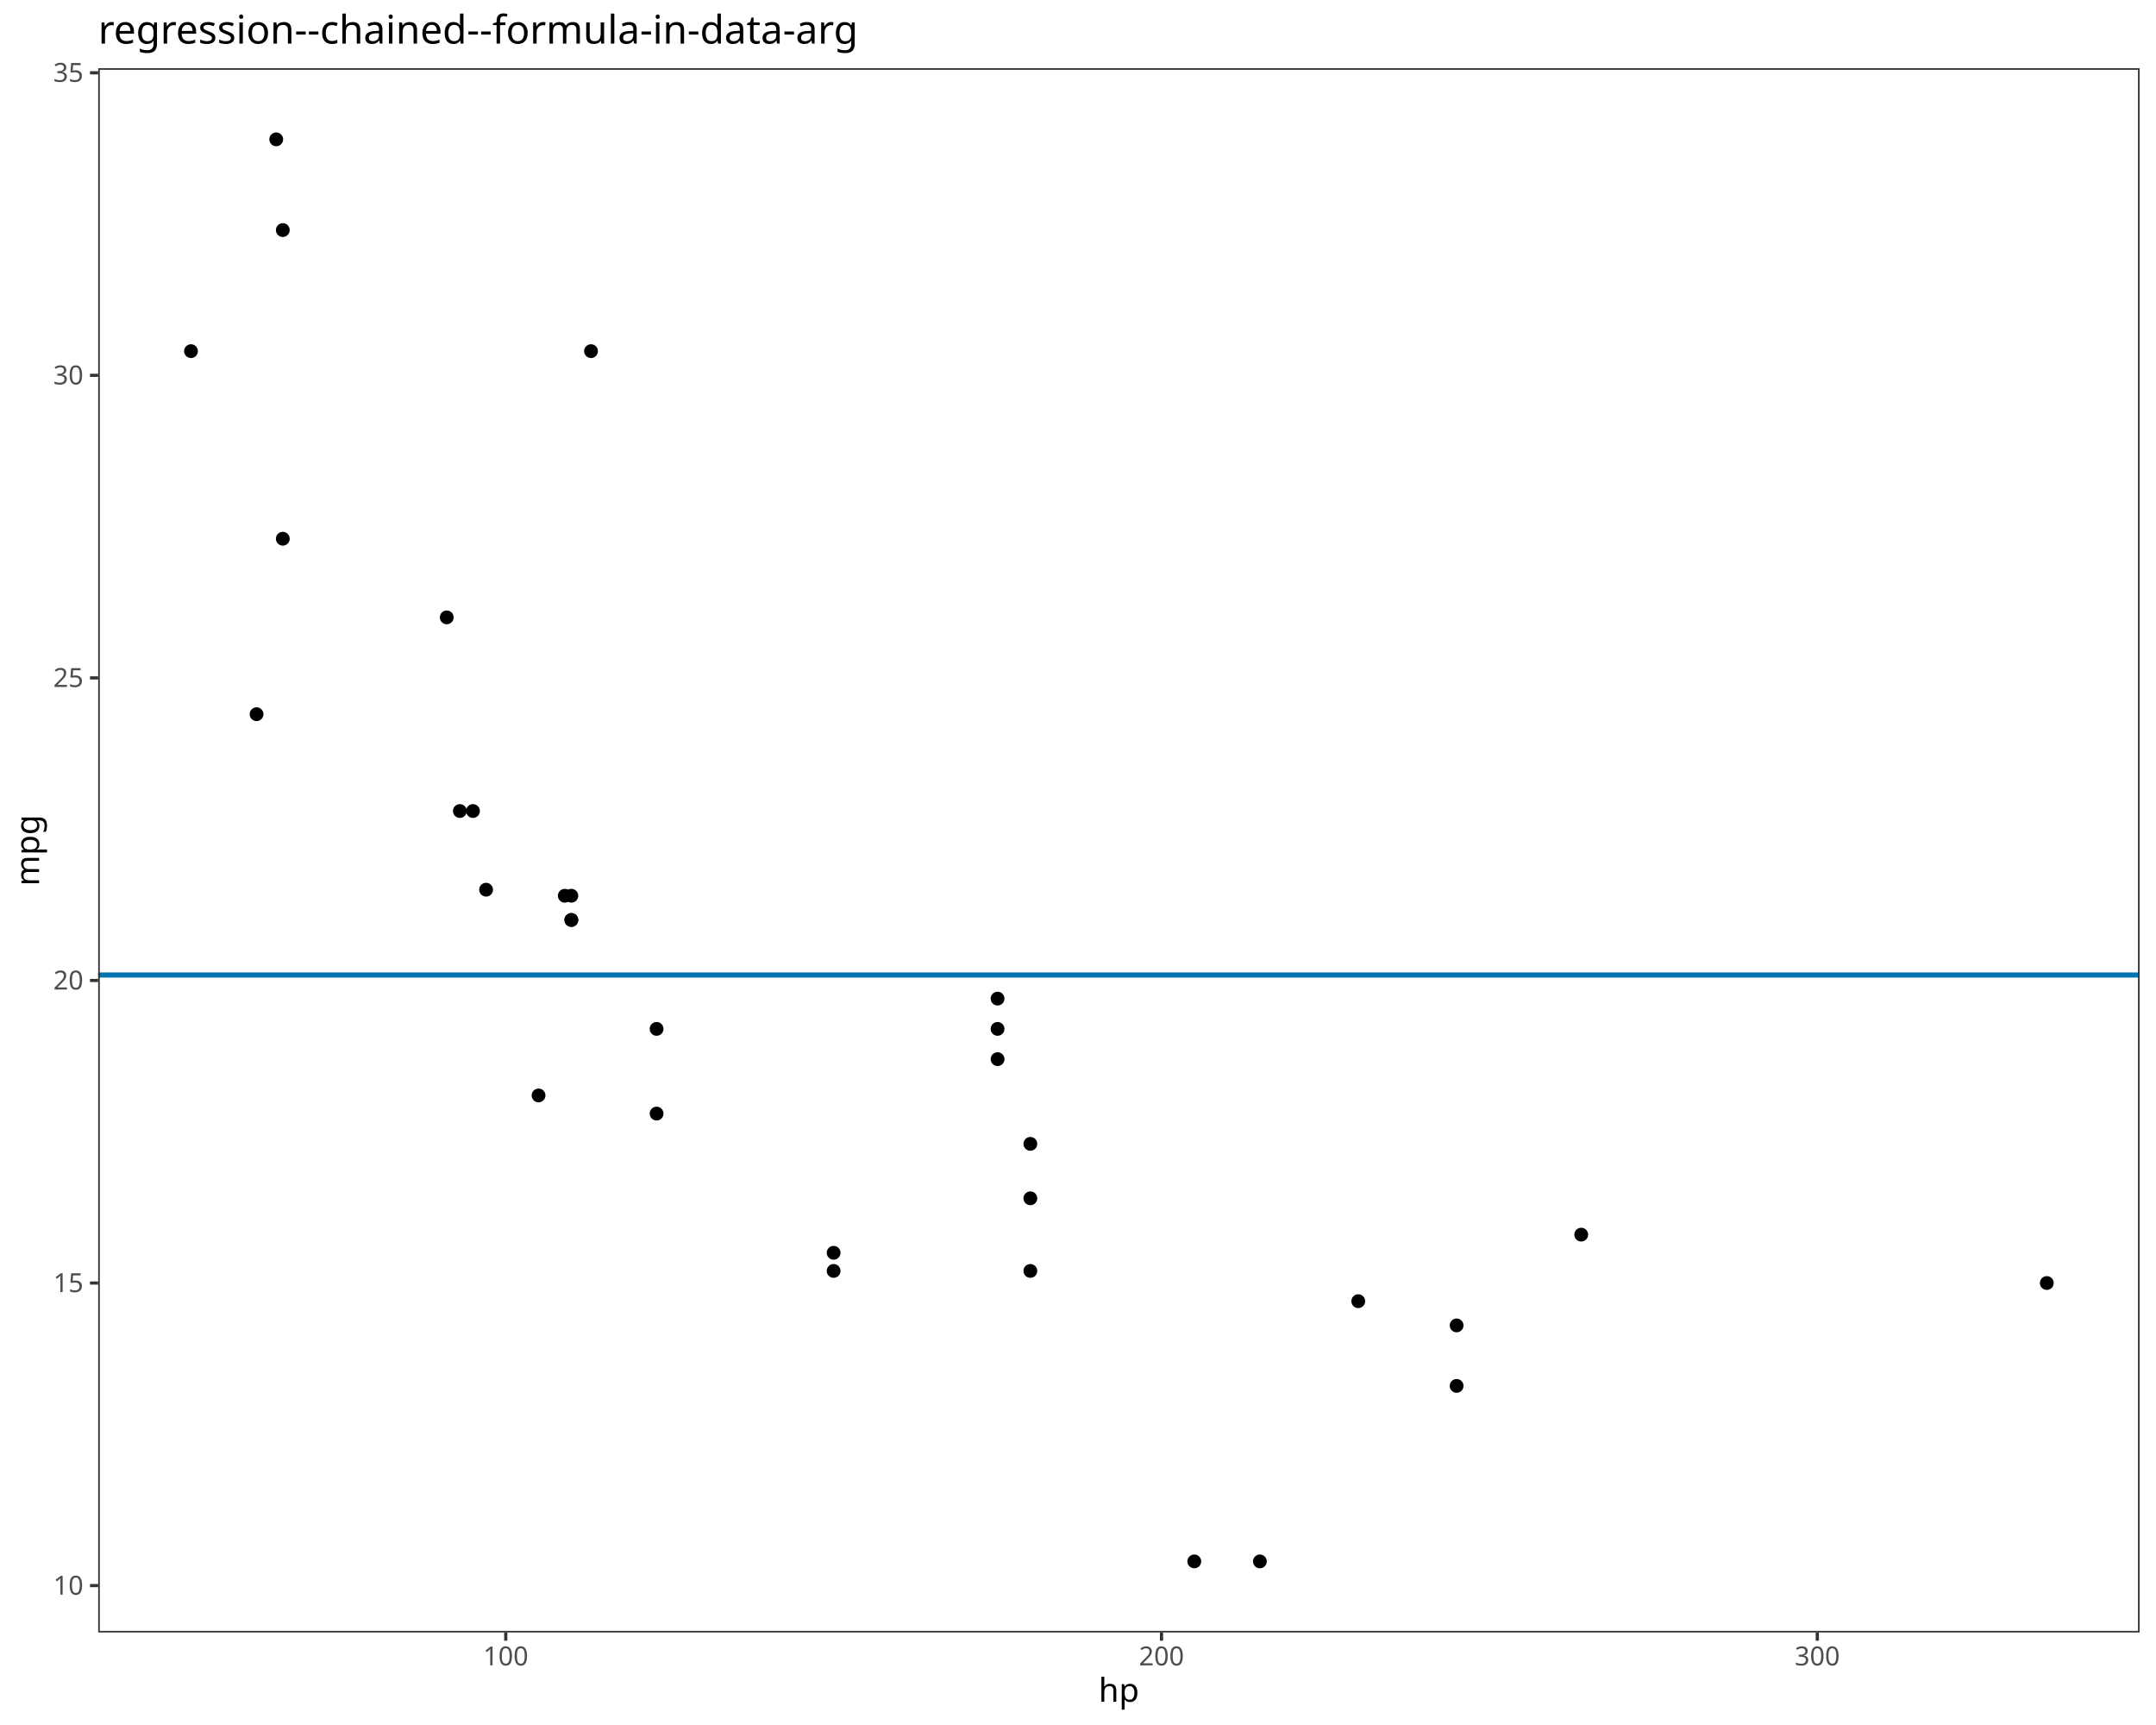
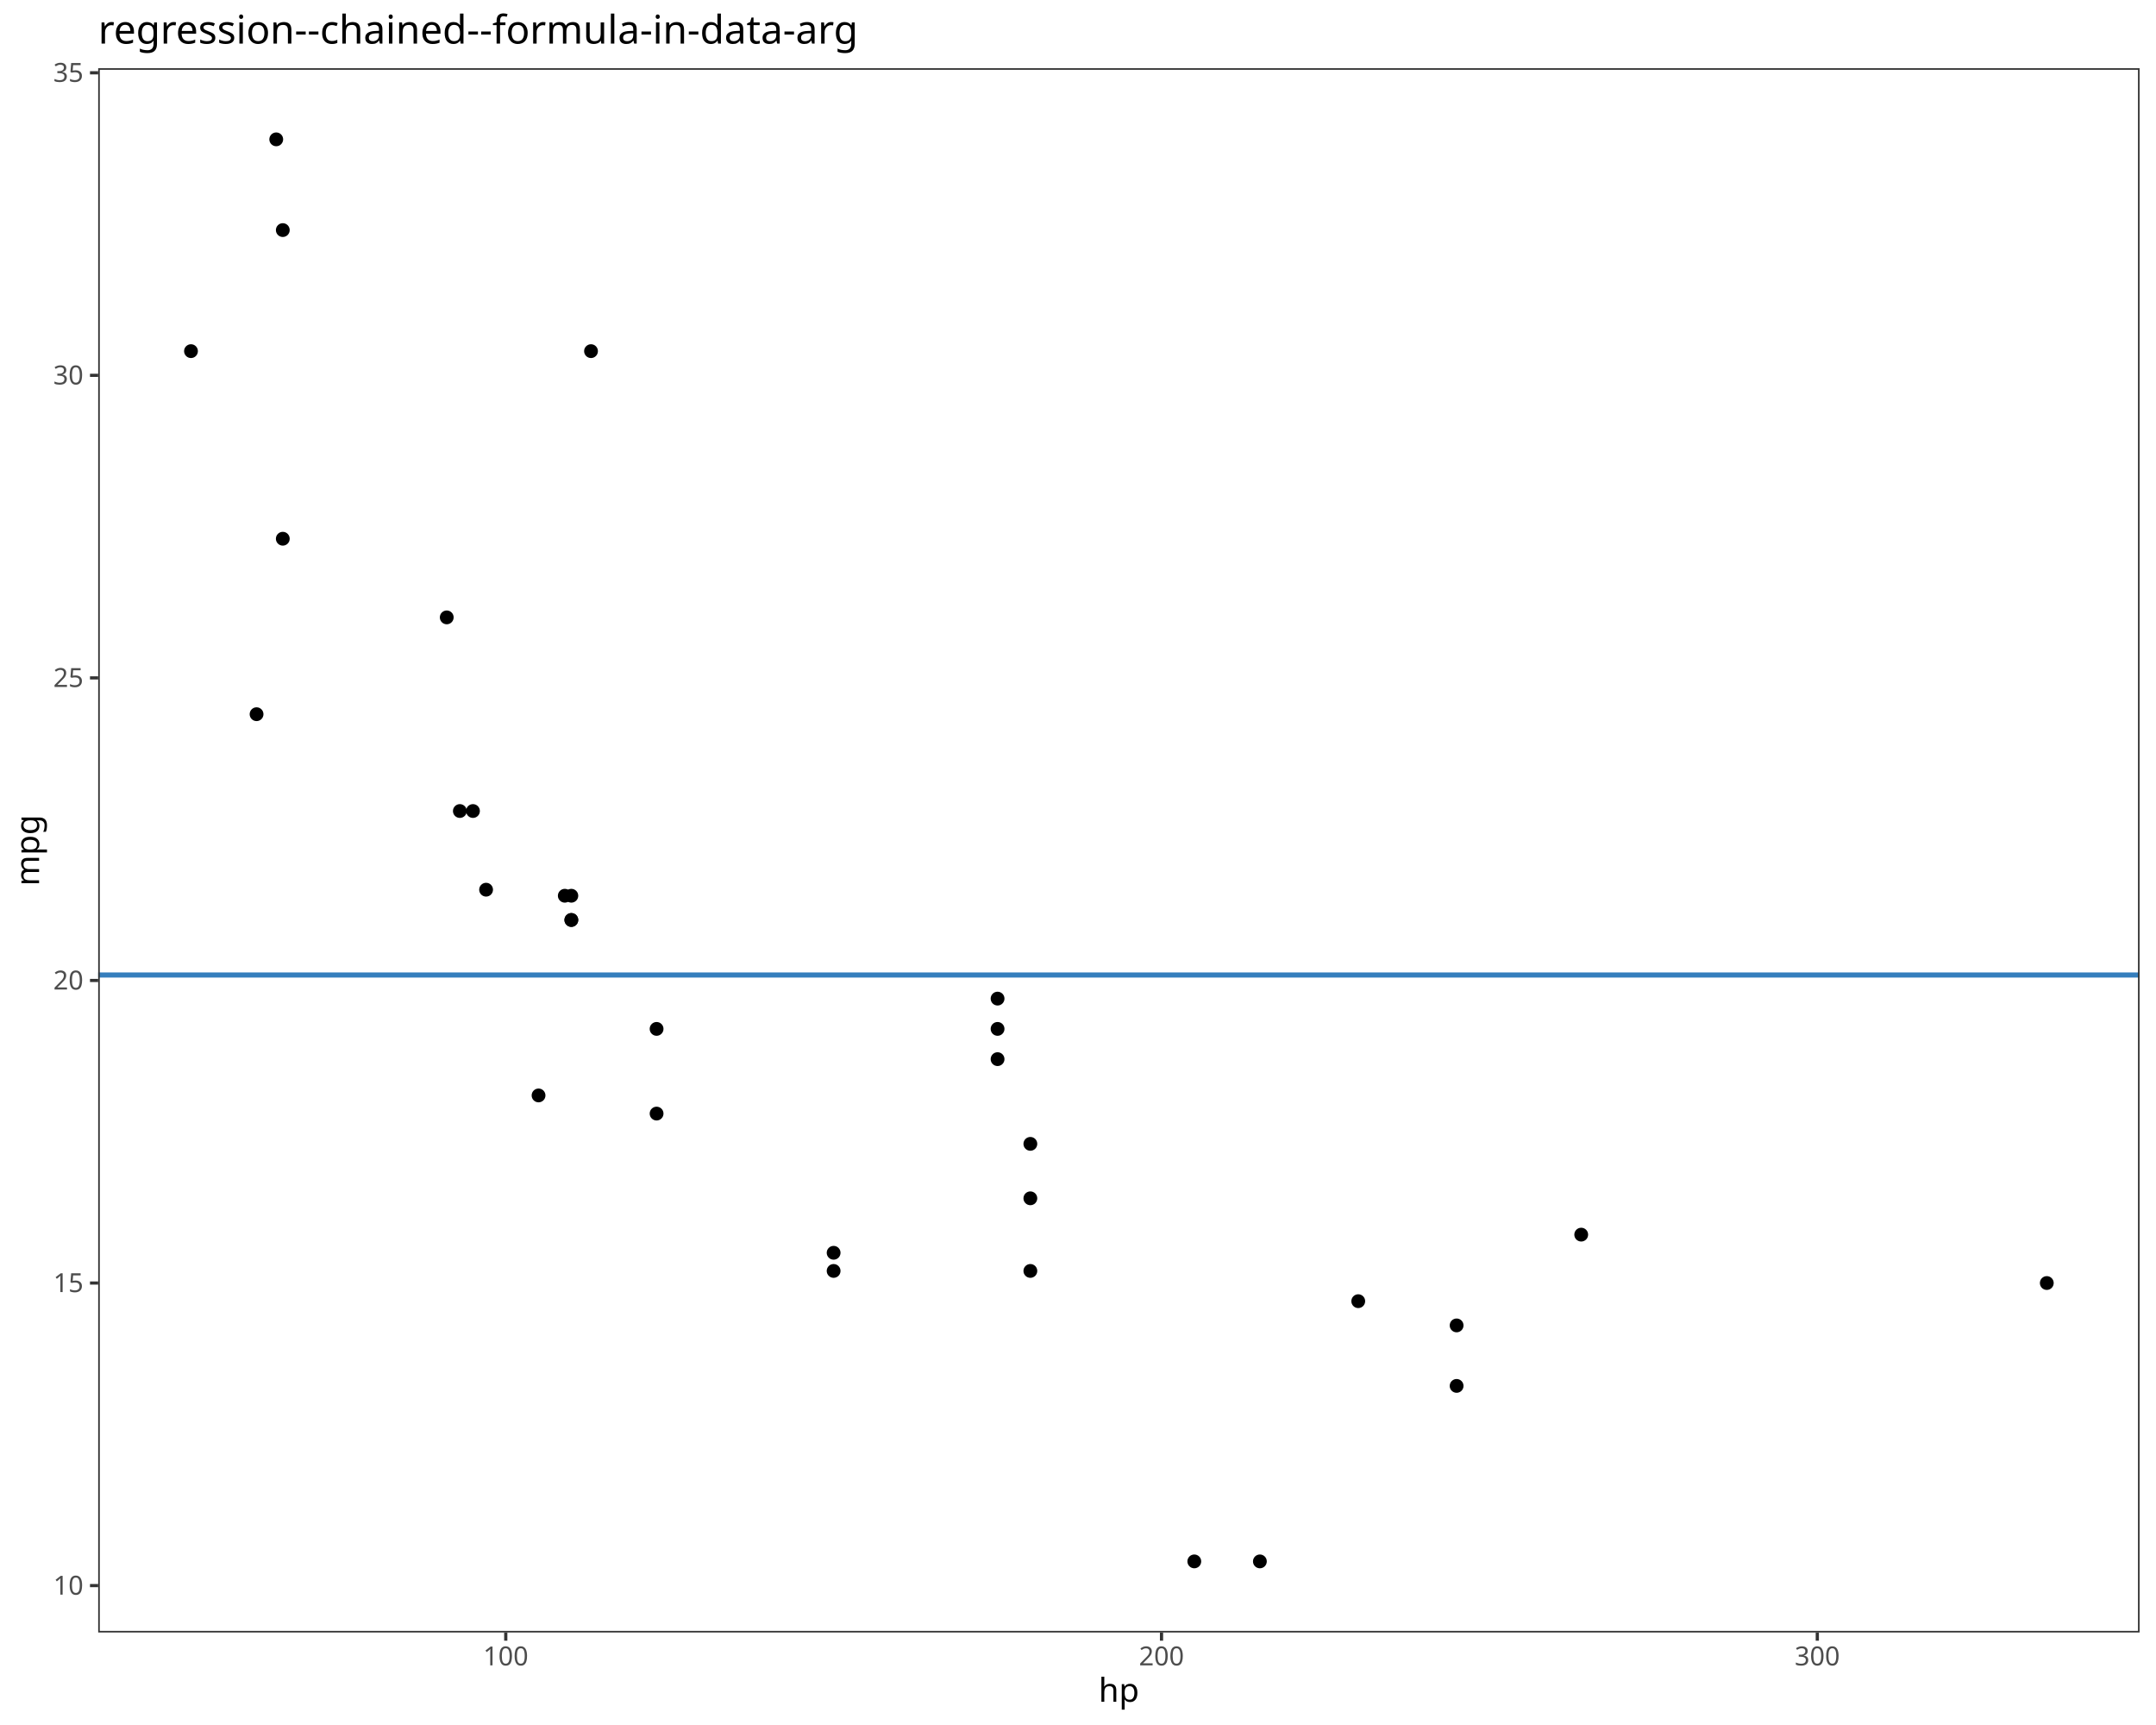
<svg xmlns="http://www.w3.org/2000/svg" class="svglite" data-engine-version="2.0" width="720.00pt" height="576.00pt" viewBox="0 0 720.00 576.00">
  <defs>
    <style type="text/css">
    .svglite line, .svglite polyline, .svglite polygon, .svglite path, .svglite rect, .svglite circle {
      fill: none;
      stroke: #000000;
      stroke-linecap: round;
      stroke-linejoin: round;
      stroke-miterlimit: 10.00;
    }
  </style>
  </defs>
  <rect width="100%" height="100%" style="stroke: none; fill: #FFFFFF;" />
  <defs>
    <clipPath id="cpMC4wMHw3MjAuMDB8MC4wMHw1NzYuMDA=">
      <rect x="0.00" y="0.00" width="720.00" height="576.00" />
    </clipPath>
  </defs>
  <g clip-path="url(#cpMC4wMHw3MjAuMDB8MC4wMHw1NzYuMDA=)">
    <rect x="0.00" y="0.00" width="720.00" height="576.00" style="stroke-width: 1.07; stroke: #FFFFFF; fill: #FFFFFF;" />
  </g>
  <defs>
    <clipPath id="cpMzIuNzl8NzE0LjUyfDIyLjc4fDU0NS4xMQ==">
      <rect x="32.79" y="22.78" width="681.73" height="522.33" />
    </clipPath>
  </defs>
  <g clip-path="url(#cpMzIuNzl8NzE0LjUyfDIyLjc4fDU0NS4xMQ==)">
    <rect x="32.79" y="22.78" width="681.73" height="522.33" style="stroke-width: 1.07; stroke: none; fill: #FFFFFF;" />
    <circle cx="190.80" cy="307.19" r="1.95" style="stroke-width: 0.71; fill: #000000;" />
    <circle cx="190.80" cy="307.19" r="1.95" style="stroke-width: 0.71; fill: #000000;" />
    <circle cx="153.57" cy="270.81" r="1.95" style="stroke-width: 0.71; fill: #000000;" />
    <circle cx="190.80" cy="299.10" r="1.95" style="stroke-width: 0.71; fill: #000000;" />
    <circle cx="333.14" cy="353.66" r="1.95" style="stroke-width: 0.71; fill: #000000;" />
    <circle cx="179.85" cy="365.78" r="1.95" style="stroke-width: 0.71; fill: #000000;" />
    <circle cx="486.44" cy="442.57" r="1.95" style="stroke-width: 0.71; fill: #000000;" />
    <circle cx="85.68" cy="238.48" r="1.95" style="stroke-width: 0.71; fill: #000000;" />
    <circle cx="157.95" cy="270.81" r="1.95" style="stroke-width: 0.71; fill: #000000;" />
    <circle cx="219.27" cy="343.56" r="1.95" style="stroke-width: 0.71; fill: #000000;" />
    <circle cx="219.27" cy="371.84" r="1.95" style="stroke-width: 0.71; fill: #000000;" />
    <circle cx="344.09" cy="400.13" r="1.95" style="stroke-width: 0.71; fill: #000000;" />
    <circle cx="344.09" cy="381.95" r="1.95" style="stroke-width: 0.71; fill: #000000;" />
    <circle cx="344.09" cy="424.38" r="1.95" style="stroke-width: 0.71; fill: #000000;" />
    <circle cx="398.84" cy="521.37" r="1.95" style="stroke-width: 0.71; fill: #000000;" />
    <circle cx="420.74" cy="521.37" r="1.95" style="stroke-width: 0.71; fill: #000000;" />
    <circle cx="453.59" cy="434.48" r="1.95" style="stroke-width: 0.71; fill: #000000;" />
    <circle cx="94.44" cy="76.83" r="1.95" style="stroke-width: 0.71; fill: #000000;" />
    <circle cx="63.78" cy="117.25" r="1.95" style="stroke-width: 0.71; fill: #000000;" />
    <circle cx="92.25" cy="46.53" r="1.95" style="stroke-width: 0.71; fill: #000000;" />
    <circle cx="162.33" cy="297.08" r="1.95" style="stroke-width: 0.71; fill: #000000;" />
    <circle cx="278.39" cy="418.32" r="1.95" style="stroke-width: 0.71; fill: #000000;" />
    <circle cx="278.39" cy="424.38" r="1.95" style="stroke-width: 0.71; fill: #000000;" />
    <circle cx="486.44" cy="462.77" r="1.95" style="stroke-width: 0.71; fill: #000000;" />
    <circle cx="333.14" cy="343.56" r="1.95" style="stroke-width: 0.71; fill: #000000;" />
    <circle cx="94.44" cy="179.89" r="1.95" style="stroke-width: 0.71; fill: #000000;" />
    <circle cx="149.19" cy="206.15" r="1.95" style="stroke-width: 0.71; fill: #000000;" />
    <circle cx="197.37" cy="117.25" r="1.95" style="stroke-width: 0.71; fill: #000000;" />
    <circle cx="528.05" cy="412.26" r="1.95" style="stroke-width: 0.71; fill: #000000;" />
    <circle cx="333.14" cy="333.45" r="1.95" style="stroke-width: 0.71; fill: #000000;" />
    <circle cx="683.53" cy="428.42" r="1.95" style="stroke-width: 0.71; fill: #000000;" />
    <circle cx="188.61" cy="299.10" r="1.95" style="stroke-width: 0.71; fill: #000000;" />
-     <line x1="32.79" y1="325.56" x2="714.52" y2="325.56" style="stroke-width: 1.71; stroke: #0072B2; stroke-linecap: butt;" />
+     <line x1="32.79" y1="325.56" x2="714.52" y2="325.56" style="stroke-width: 1.71; stroke: #357EBD; stroke-linecap: butt;" />
    <rect x="32.79" y="22.78" width="681.73" height="522.33" style="stroke-width: 1.07; stroke: #333333;" />
  </g>
  <g clip-path="url(#cpMC4wMHw3MjAuMDB8MC4wMHw1NzYuMDA=)">
    <text x="27.86" y="532.48" text-anchor="end" style="font-size: 8.80px; fill: #4D4D4D; font-family: sans;" textLength="9.79px" lengthAdjust="spacingAndGlyphs">10</text>
    <text x="27.86" y="431.45" text-anchor="end" style="font-size: 8.80px; fill: #4D4D4D; font-family: sans;" textLength="9.79px" lengthAdjust="spacingAndGlyphs">15</text>
    <text x="27.86" y="330.42" text-anchor="end" style="font-size: 8.80px; fill: #4D4D4D; font-family: sans;" textLength="9.79px" lengthAdjust="spacingAndGlyphs">20</text>
    <text x="27.86" y="229.39" text-anchor="end" style="font-size: 8.80px; fill: #4D4D4D; font-family: sans;" textLength="9.79px" lengthAdjust="spacingAndGlyphs">25</text>
    <text x="27.86" y="128.36" text-anchor="end" style="font-size: 8.80px; fill: #4D4D4D; font-family: sans;" textLength="9.79px" lengthAdjust="spacingAndGlyphs">30</text>
    <text x="27.86" y="27.33" text-anchor="end" style="font-size: 8.80px; fill: #4D4D4D; font-family: sans;" textLength="9.79px" lengthAdjust="spacingAndGlyphs">35</text>
    <polyline points="30.05,529.45 32.79,529.45 " style="stroke-width: 1.07; stroke: #333333; stroke-linecap: butt;" />
    <polyline points="30.05,428.42 32.79,428.42 " style="stroke-width: 1.07; stroke: #333333; stroke-linecap: butt;" />
    <polyline points="30.05,327.39 32.79,327.39 " style="stroke-width: 1.07; stroke: #333333; stroke-linecap: butt;" />
    <polyline points="30.05,226.36 32.79,226.36 " style="stroke-width: 1.07; stroke: #333333; stroke-linecap: butt;" />
    <polyline points="30.05,125.33 32.79,125.33 " style="stroke-width: 1.07; stroke: #333333; stroke-linecap: butt;" />
    <polyline points="30.05,24.30 32.79,24.30 " style="stroke-width: 1.07; stroke: #333333; stroke-linecap: butt;" />
    <polyline points="168.90,547.85 168.90,545.11 " style="stroke-width: 1.07; stroke: #333333; stroke-linecap: butt;" />
    <polyline points="387.89,547.85 387.89,545.11 " style="stroke-width: 1.07; stroke: #333333; stroke-linecap: butt;" />
    <polyline points="606.89,547.85 606.89,545.11 " style="stroke-width: 1.07; stroke: #333333; stroke-linecap: butt;" />
    <text x="168.90" y="556.10" text-anchor="middle" style="font-size: 8.80px; fill: #4D4D4D; font-family: sans;" textLength="14.68px" lengthAdjust="spacingAndGlyphs">100</text>
    <text x="387.89" y="556.10" text-anchor="middle" style="font-size: 8.80px; fill: #4D4D4D; font-family: sans;" textLength="14.68px" lengthAdjust="spacingAndGlyphs">200</text>
    <text x="606.89" y="556.10" text-anchor="middle" style="font-size: 8.80px; fill: #4D4D4D; font-family: sans;" textLength="14.68px" lengthAdjust="spacingAndGlyphs">300</text>
    <text x="373.66" y="568.24" text-anchor="middle" style="font-size: 11.00px; font-family: sans;" textLength="12.24px" lengthAdjust="spacingAndGlyphs">hp</text>
    <text transform="translate(13.05,283.95) rotate(-90)" text-anchor="middle" style="font-size: 11.00px; font-family: sans;" textLength="21.40px" lengthAdjust="spacingAndGlyphs">mpg</text>
    <text x="32.79" y="14.56" style="font-size: 13.20px; font-family: sans;" textLength="237.72px" lengthAdjust="spacingAndGlyphs">regression--chained--formula-in-data-arg</text>
  </g>
</svg>
